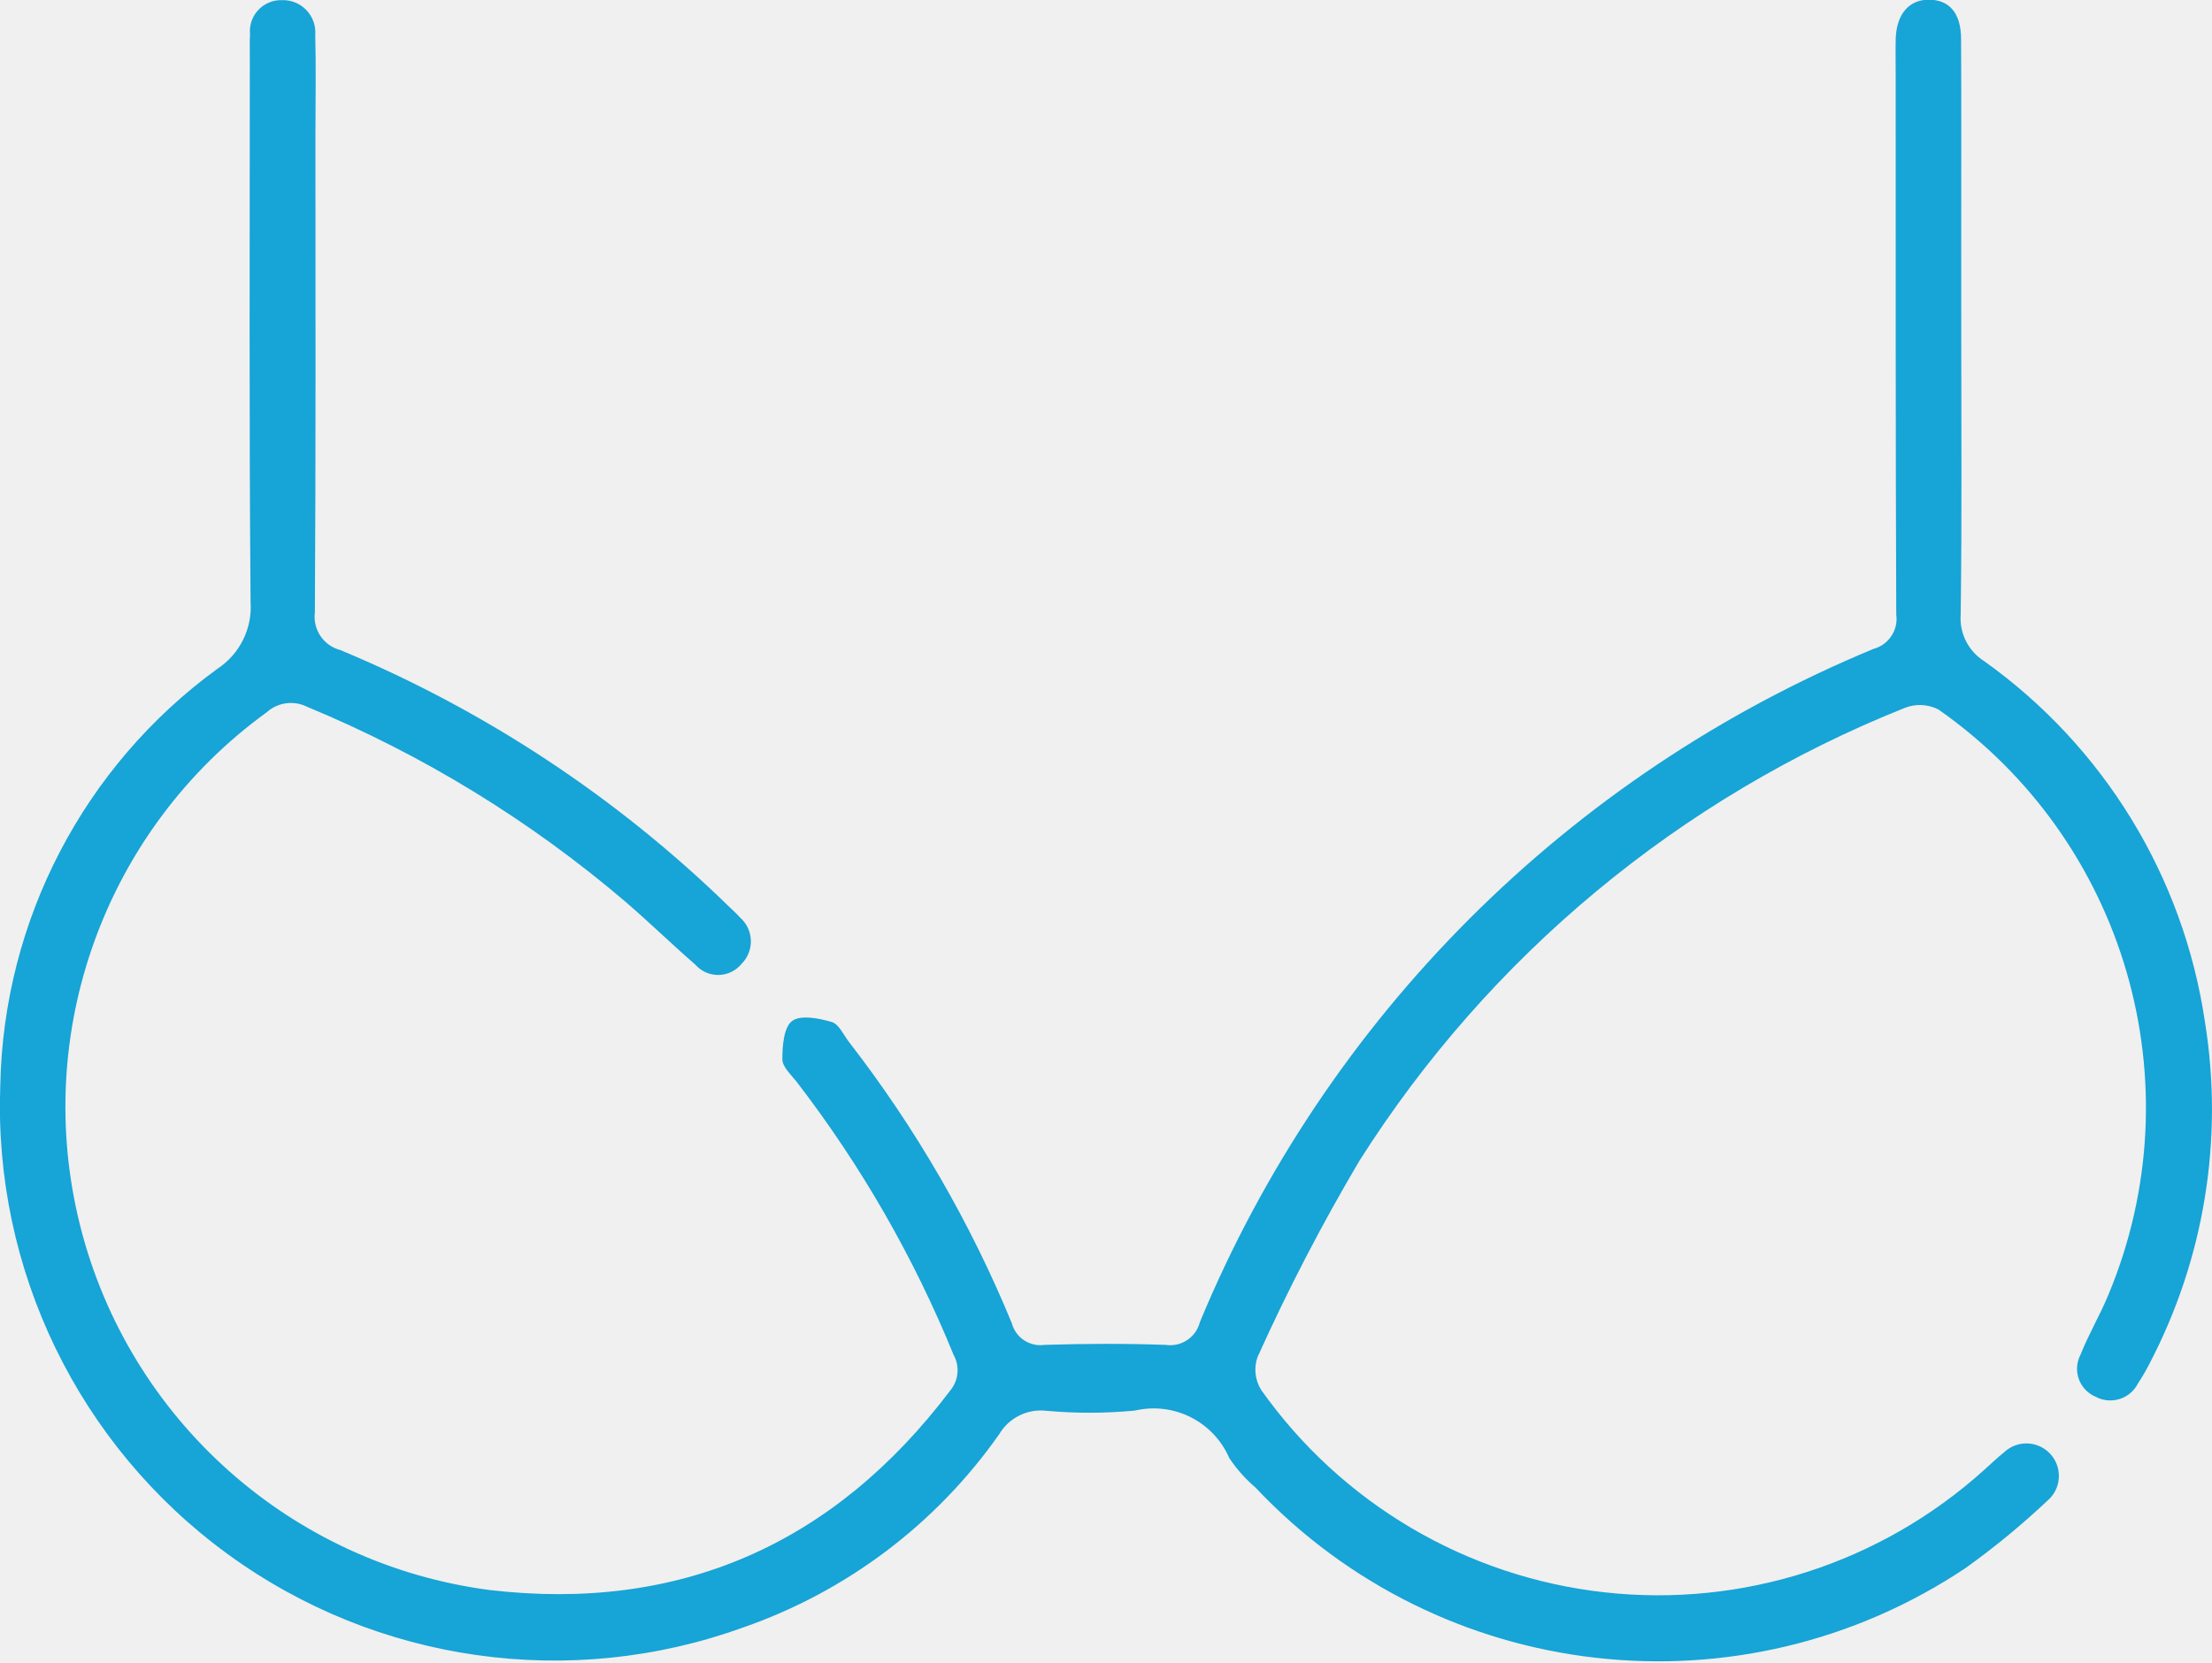
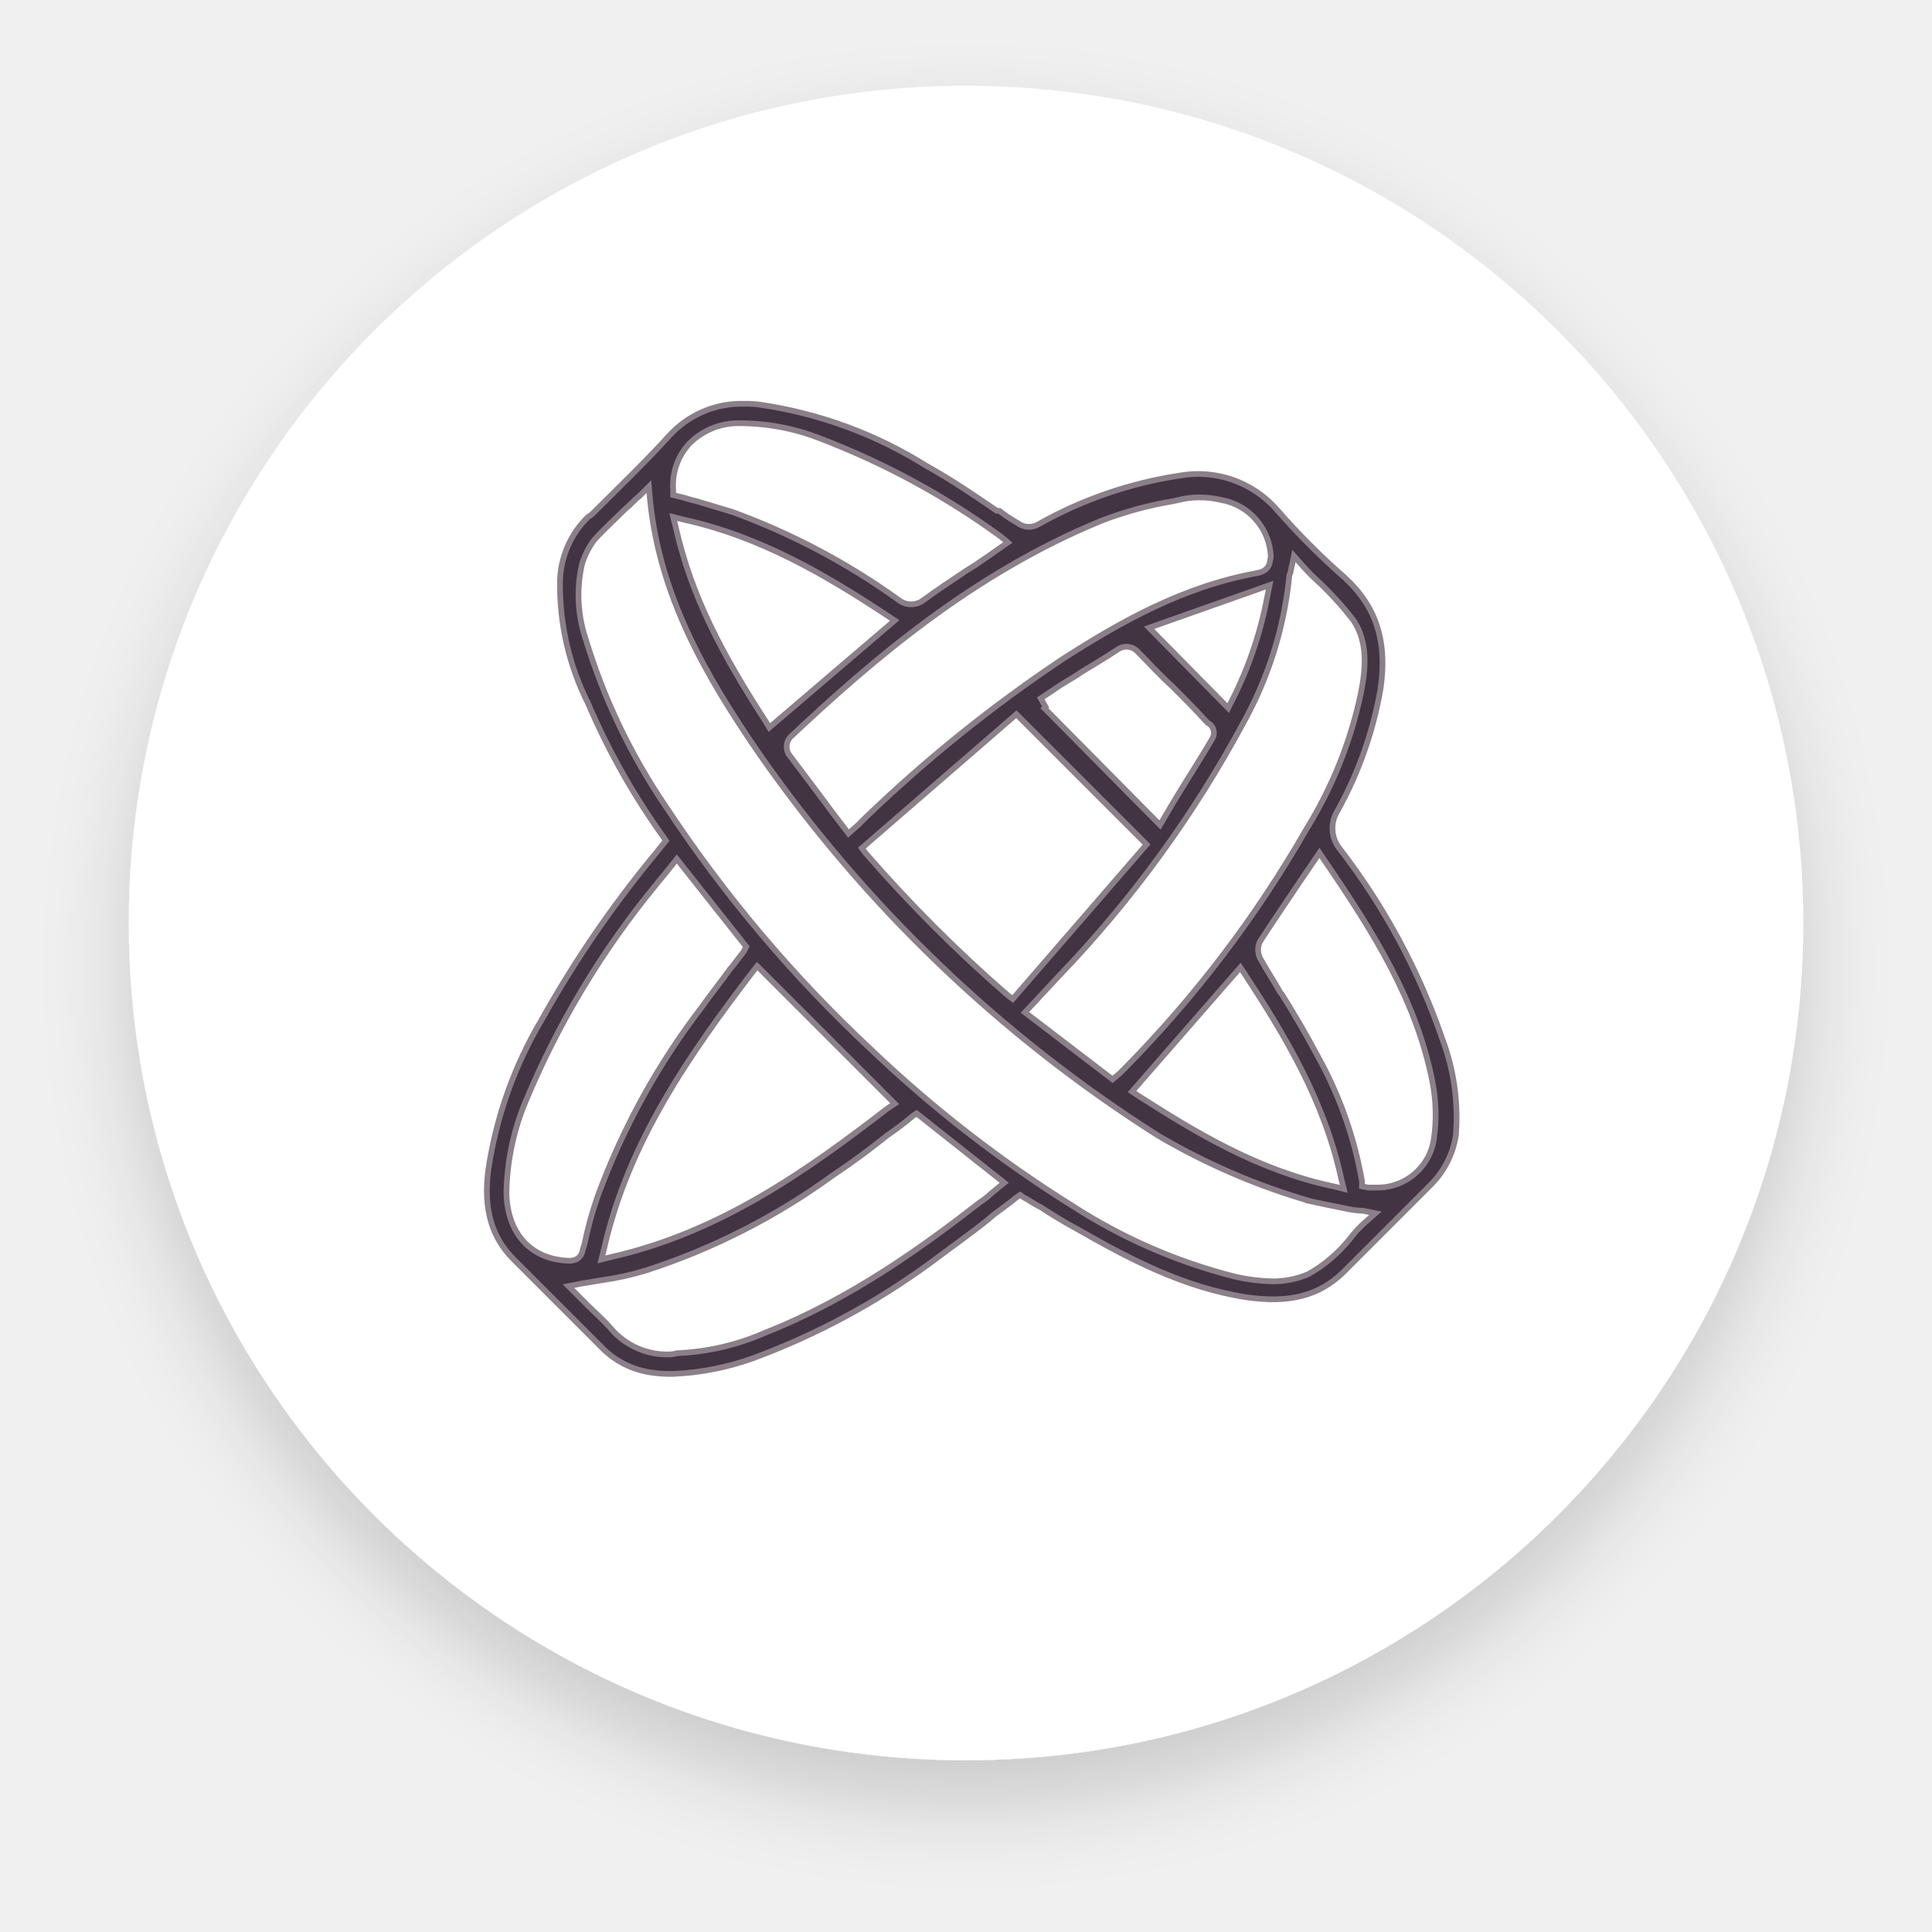
- <svg xmlns="http://www.w3.org/2000/svg" width="78.759" height="59.205" viewBox="0 0 78.759 59.205">
-   <g id="Grupo_1311" data-name="Grupo 1311" transform="translate(-553.169 -568.795)">
-     <path id="Trazado_763" data-name="Trazado 763" d="M623,580.651c0,3.342.026,6.684-.02,10.024a1.808,1.808,0,0,0,.837,1.667,19.225,19.225,0,0,1,7.859,12.842,19.544,19.544,0,0,1-1.982,12.193,7.152,7.152,0,0,1-.4.685,1.105,1.105,0,0,1-1.517.474,1.079,1.079,0,0,1-.531-1.494c.291-.734.7-1.419,1-2.151a17.3,17.3,0,0,0-6.062-20.83,1.452,1.452,0,0,0-1.181-.06,40.965,40.965,0,0,0-19.429,16.13,71.055,71.055,0,0,0-3.635,7.005,1.365,1.365,0,0,0,.133,1.158,17.317,17.317,0,0,0,25.732,2.862c.239-.216.473-.438.723-.64a1.157,1.157,0,1,1,1.546,1.721,28.058,28.058,0,0,1-2.915,2.4,19.7,19.7,0,0,1-25.29-2.867,5.131,5.131,0,0,1-.93-1.047,2.934,2.934,0,0,0-3.356-1.692,16.946,16.946,0,0,1-3.162.008,1.72,1.72,0,0,0-1.673.833,18.6,18.6,0,0,1-9.116,6.884,19.745,19.745,0,0,1-26.452-19.3,18.806,18.806,0,0,1,7.727-14.84,2.629,2.629,0,0,0,1.185-2.381c-.055-6.477-.027-12.955-.027-19.433,0-.264-.007-.528.007-.791A1.107,1.107,0,0,1,563.2,568.8a1.152,1.152,0,0,1,1.194,1.241c.03,1.2.006,2.4.006,3.6,0,5.657.016,11.315-.02,16.971a1.223,1.223,0,0,0,.908,1.335,44.085,44.085,0,0,1,13.851,9.149c.127.123.26.239.375.371a1.132,1.132,0,0,1,.055,1.659,1.078,1.078,0,0,1-1.642.025c-.84-.731-1.639-1.509-2.482-2.235a42.5,42.5,0,0,0-11.344-6.95,1.286,1.286,0,0,0-1.433.194,17.357,17.357,0,0,0,7.92,31.261c6.787.8,12.278-1.633,16.412-7.1a1.129,1.129,0,0,0,.122-1.274,41.853,41.853,0,0,0-5.588-9.724c-.2-.256-.508-.532-.509-.8,0-.473.048-1.141.347-1.366s.958-.1,1.413.037c.254.073.42.463.617.716a43.278,43.278,0,0,1,5.793,10.01,1.051,1.051,0,0,0,1.166.772c1.435-.045,2.874-.051,4.308,0a1.092,1.092,0,0,0,1.223-.812,44.312,44.312,0,0,1,23.986-23.976,1.107,1.107,0,0,0,.808-1.222c-.027-6.36-.018-12.721-.02-19.081,0-.469-.009-.939,0-1.407.023-.9.479-1.426,1.211-1.41.709.016,1.112.488,1.117,1.392.013,2.433.005,4.866.005,7.3Z" fill="#17a4d6" />
+ <svg xmlns="http://www.w3.org/2000/svg" width="135" height="135" viewBox="0 0 135 135">
+   <defs>
+     <filter id="Elipse_19" x="0" y="0" width="135" height="135" filterUnits="userSpaceOnUse">
+       <feOffset dy="3" input="SourceAlpha" />
+       <feGaussianBlur stdDeviation="3" result="blur" />
+       <feFlood flood-opacity="0.161" />
+       <feComposite operator="in" in2="blur" />
+       <feComposite in="SourceGraphic" />
+     </filter>
+   </defs>
+   <g id="BANDAS" transform="translate(6638 23565)">
+     <g id="Grupo_2002" data-name="Grupo 2002" transform="translate(-6629 -23559.082)">
+       <g transform="matrix(1, 0, 0, 1, -9, -5.92)" filter="url(#Elipse_19)">
+         <circle id="Elipse_19-2" data-name="Elipse 19" cx="58.5" cy="58.5" r="58.5" transform="translate(9 6)" fill="#fff" />
+       </g>
+       <path id="Trazado_804" data-name="Trazado 804" d="M66.861,44.4a46.59,46.59,0,0,0-7.144-13.267,2.291,2.291,0,0,1-.17-2.722,27.1,27.1,0,0,0,2.977-8.42c.51-3.317-.255-5.783-2.466-7.824A50.074,50.074,0,0,1,55.295,7.4a7.309,7.309,0,0,0-6.8-2.381,28.876,28.876,0,0,0-9.866,3.4,1.288,1.288,0,0,1-1.446-.085,11.081,11.081,0,0,1-1.276-.85h-.17C34.118,6.379,32.5,5.273,30.8,4.337A29.965,29.965,0,0,0,19.319.085,6.025,6.025,0,0,0,18.129,0a6.826,6.826,0,0,0-5.358,2.3C11.07,4.167,9.2,5.953,7.413,7.739l-.255.17A6.5,6.5,0,0,0,5.2,12.417a18.431,18.431,0,0,0,1.956,8.5,49.247,49.247,0,0,0,5.273,9.355l.17.255-.68.85A77.385,77.385,0,0,0,3.926,43.034,28.886,28.886,0,0,0,.184,53.58c-.34,2.722.255,4.678,1.786,6.209L4.521,62.34l.255.255,3.317,3.317A5.994,5.994,0,0,0,11.665,67.7a8.251,8.251,0,0,0,1.446.085,18.8,18.8,0,0,0,5.613-1.106,50.606,50.606,0,0,0,12.332-6.634c1.361-1.021,2.807-2.041,4.082-3.062l.085-.085c.6-.51,1.276-.936,1.871-1.446l.255-.17.255.17c.34.17.68.425,1.021.6l.17.085q1.148.765,2.551,1.531c3.572,2.041,7.4,4.082,11.822,4.763,2.977.425,5.018-.085,6.719-1.7l4.678-4.678L66.1,54.516a6.186,6.186,0,0,0,1.7-3.4A15.547,15.547,0,0,0,66.861,44.4Zm-22.2,2.041-.34.34-.51.425L37.69,42.524l2.381-2.551A80.905,80.905,0,0,0,53,22.2a26.49,26.49,0,0,0,3.147-10.036.643.643,0,0,1,.085-.34l.255-1.191.6.68A15.718,15.718,0,0,0,58.271,12.5a22.993,22.993,0,0,1,2.381,2.636c1.021,1.531.85,3.4.51,5.1a29.718,29.718,0,0,1-3.827,9.525A81.6,81.6,0,0,1,44.664,46.436Zm6.123-23.048c-.936,1.616-1.956,3.147-2.807,4.593l-.85,1.446-8.08-8.165.085-.085-.34-.6.255-.17.765-.51c.6-.425,1.276-.765,1.871-1.191.85-.51,1.7-1.021,2.466-1.531a1.07,1.07,0,0,1,1.446.17c.765.765,1.531,1.616,2.381,2.381.85.85,1.7,1.7,2.466,2.551A.788.788,0,0,1,50.787,23.388Zm-13.693-1.7,9.1,9.1-9.355,10.8-.34-.255a99.9,99.9,0,0,1-9.951-9.951l-.255-.34Zm16.84-9.866c-5.188.936-9.525,3.4-13.523,5.953A99.475,99.475,0,0,0,26.549,28.916l-.51.51-.68.6-1.106-1.446c-.936-1.276-2.041-2.722-3.062-4.082a1.018,1.018,0,0,1,.085-1.191C27.059,17.86,34.118,11.822,43.048,8.165A25.766,25.766,0,0,1,48.066,6.8l.765-.17a6.4,6.4,0,0,1,2.551.085,4.184,4.184,0,0,1,3.487,4C54.785,10.971,54.87,11.652,53.934,11.822Zm-8.76,36.23,7.569-8.675.34.51c2.722,4.167,5.528,8.76,6.719,14.288l.17.68-.68-.17c-5.273-1.106-9.61-3.742-13.608-6.294Zm12.417,7.654c.765.17,1.616.34,2.466.51a6.565,6.565,0,0,0,1.276.17l.85.17-.68.6A7.344,7.344,0,0,0,60.4,58.343h0a10.129,10.129,0,0,1-2.892,2.466,6.214,6.214,0,0,1-2.551.51,13.146,13.146,0,0,1-2.636-.34,38.244,38.244,0,0,1-11.311-4.933A88.365,88.365,0,0,1,26.8,44.99,93.977,93.977,0,0,1,12.6,28.151,43.089,43.089,0,0,1,6.988,16.414a9.666,9.666,0,0,1-.255-5.188,5.315,5.315,0,0,1,.85-1.7c.68-.765,1.446-1.446,2.211-2.211.34-.255.6-.6.936-.85l.68-.68.085.936c.68,6.8,4,12.417,7.484,17.52A97.768,97.768,0,0,0,46.96,51.114,46.145,46.145,0,0,0,57.591,55.706Zm3.657-1.361A27.737,27.737,0,0,0,58.1,45.5c-.765-1.446-1.616-2.892-2.466-4.252l-.085-.085c-.425-.765-.936-1.531-1.361-2.3a1.347,1.347,0,0,1-.085-1.276c.936-1.446,1.871-2.807,2.892-4.337l1.276-1.871.34.51c3.487,5.1,6.464,9.866,7.569,15.564a11.972,11.972,0,0,1,.085,3.912,3.965,3.965,0,0,1-4,3.4h-.6l-.425-.085ZM54.614,13.523a26.911,26.911,0,0,1-2.466,7.229l-.255.51-5.528-5.613,8.42-2.977Zm-34.785,9.1-.255-.425C16.6,17.6,14.387,13.523,13.281,8.59l-.17-.68.68.17C19.234,9.27,23.827,11.992,28.079,14.8l.51.34ZM35.394,10.461c-.34.255-.765.51-1.106.765l-.68.425c-1.021.68-2.041,1.361-2.977,2.041a1.408,1.408,0,0,1-1.786,0A48.1,48.1,0,0,0,17.278,7.569L14.727,6.8c-.425-.085-.85-.255-1.276-.34l-.34-.085v-.34a4.3,4.3,0,0,1,1.106-3.232,4.81,4.81,0,0,1,3.317-1.446,15.488,15.488,0,0,1,5.953,1.106,54.229,54.229,0,0,1,12.5,6.8l.51.425ZM12.941,66.422a5.164,5.164,0,0,1-4.167-1.786c-.51-.6-1.106-1.106-1.616-1.616l-.765-.765-.6-.6.85-.17,1.531-.255a19.777,19.777,0,0,0,3.062-.68A46.5,46.5,0,0,0,24.252,53.92q1.914-1.276,3.827-2.807c.6-.425,1.191-.85,1.786-1.361l.255-.17,6.123,4.848-.936.765a4.673,4.673,0,0,1-.765.6c-3.827,2.977-8.93,6.719-14.968,9.1a17.062,17.062,0,0,1-6.209,1.446A1.488,1.488,0,0,1,12.941,66.422Zm15.139-17.18C22.466,53.58,16.343,57.918,8.774,59.619l-.68.17.17-.68c1.7-7.569,6.038-13.693,10.376-19.391l.34-.425,9.61,9.61ZM13.366,31.808l4.848,6.123-.17.34c-.255.34-.6.765-.85,1.106l-.085.085c-.6.85-1.361,1.786-1.956,2.636A50.027,50.027,0,0,0,7.838,55.366a25.329,25.329,0,0,0-.936,3.4l-.085.255c-.085.51-.34.936-1.191.85C3.075,59.7,1.544,57.918,1.459,55.2A17.225,17.225,0,0,1,2.735,48.9,60.253,60.253,0,0,1,11.92,33.594c.255-.34.51-.6.765-.936Z" transform="translate(24.929 22.298)" fill="#423443" stroke="#8b7f89" stroke-width="0.4" />
+     </g>
  </g>
</svg>
